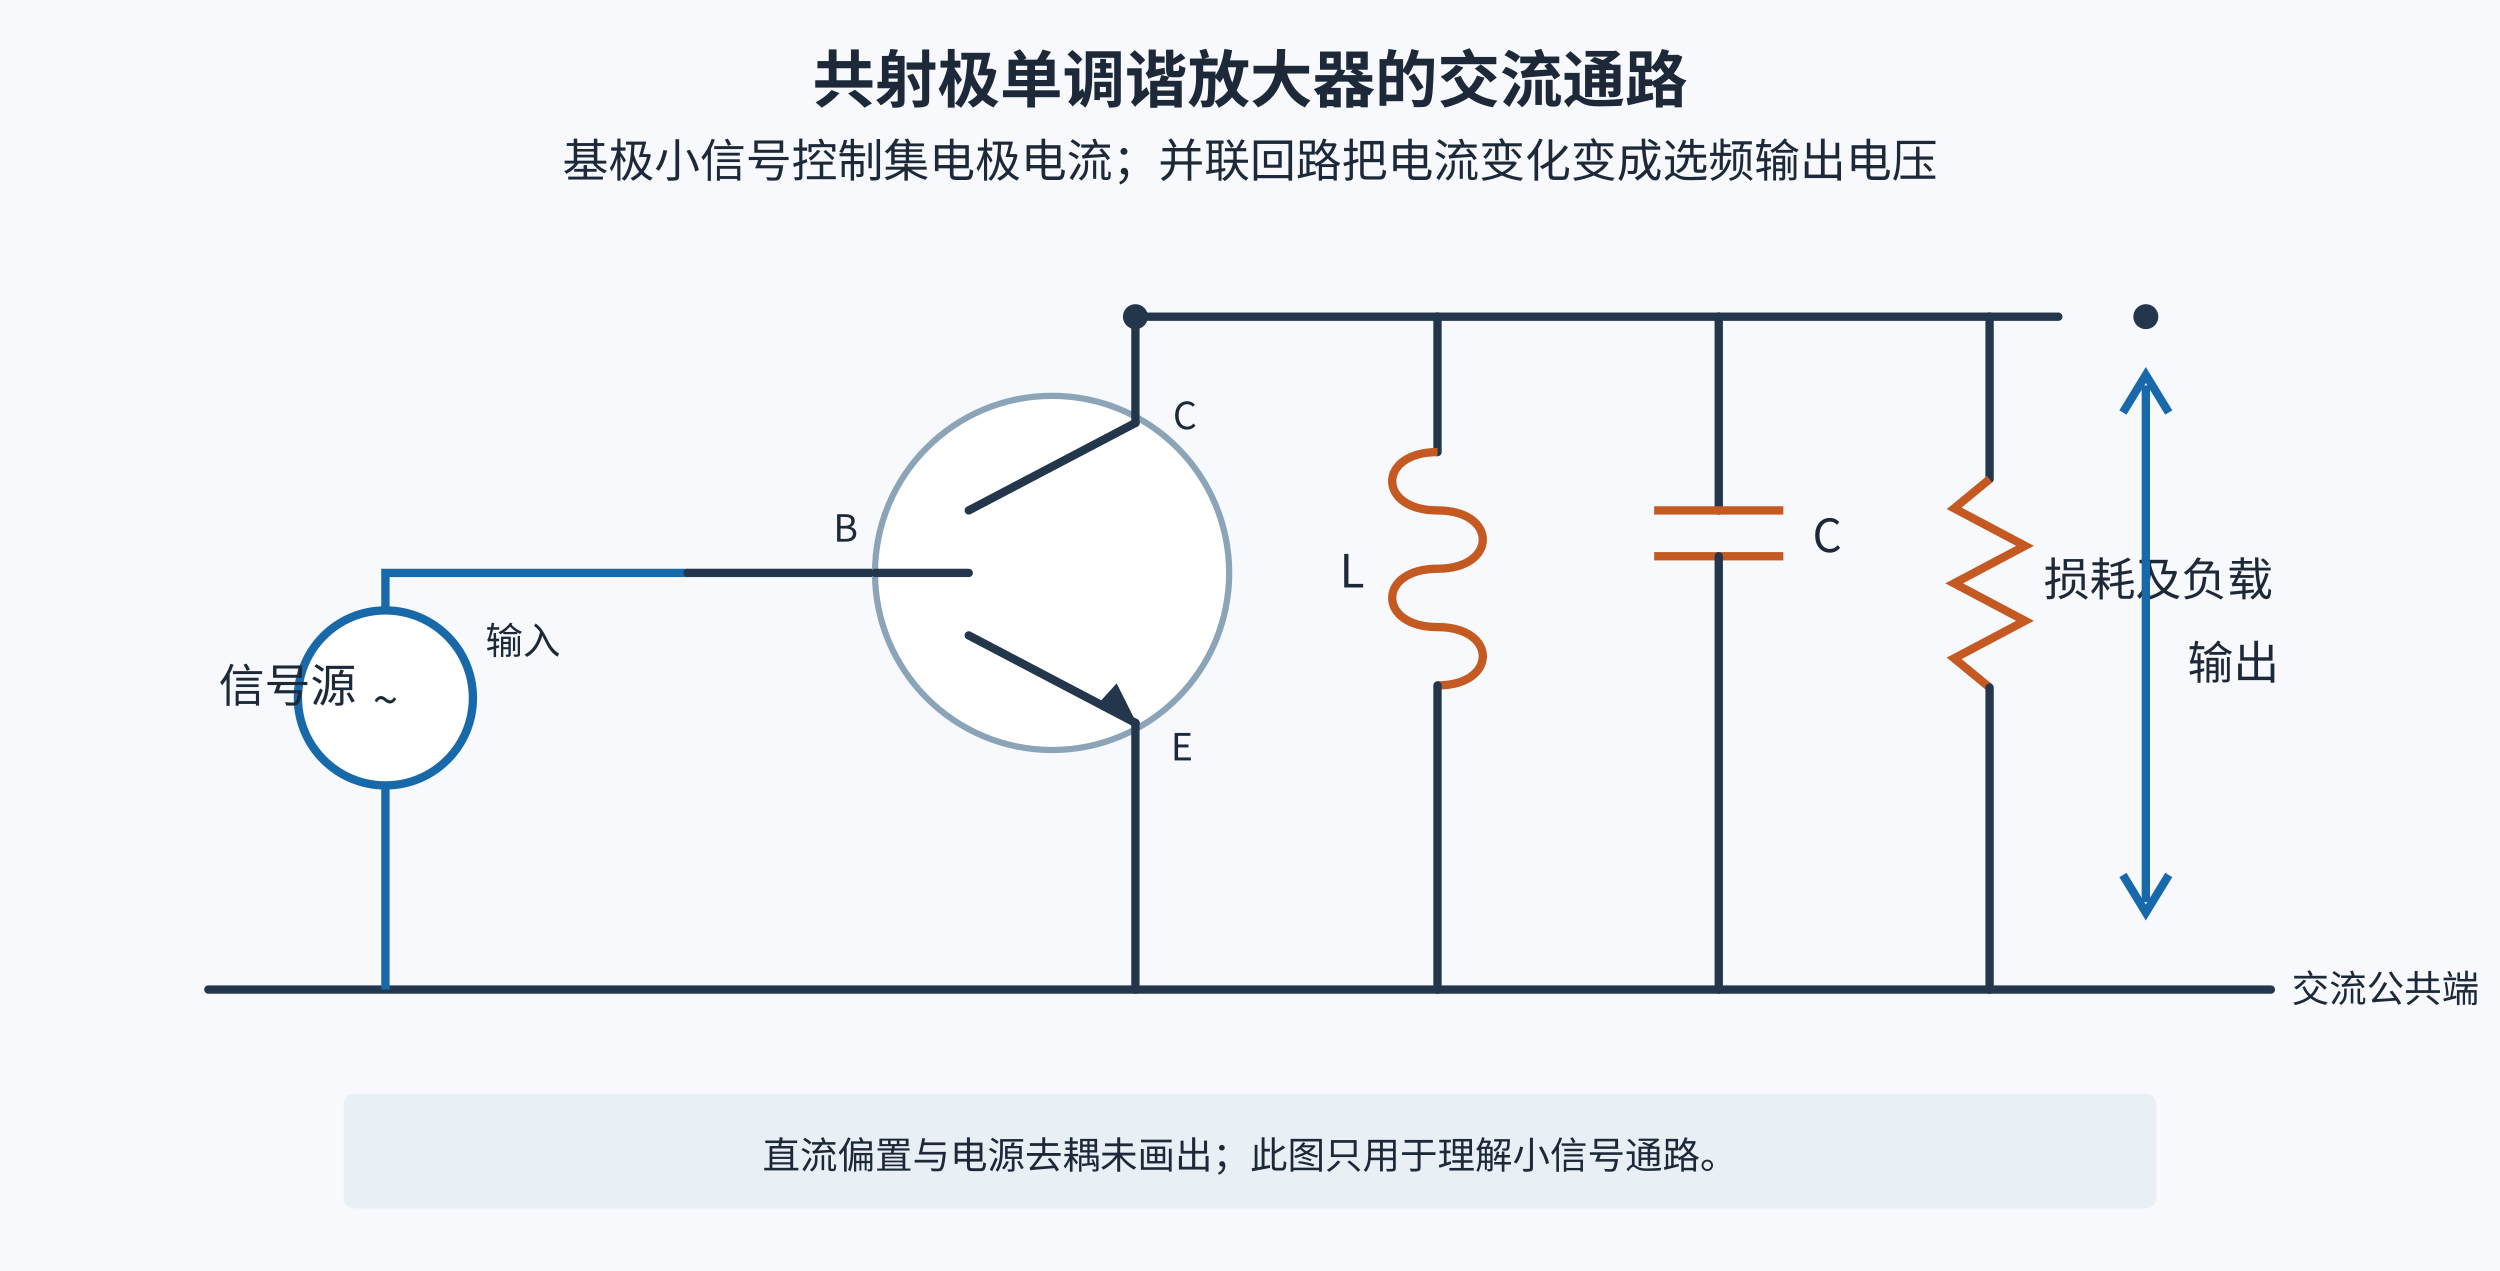
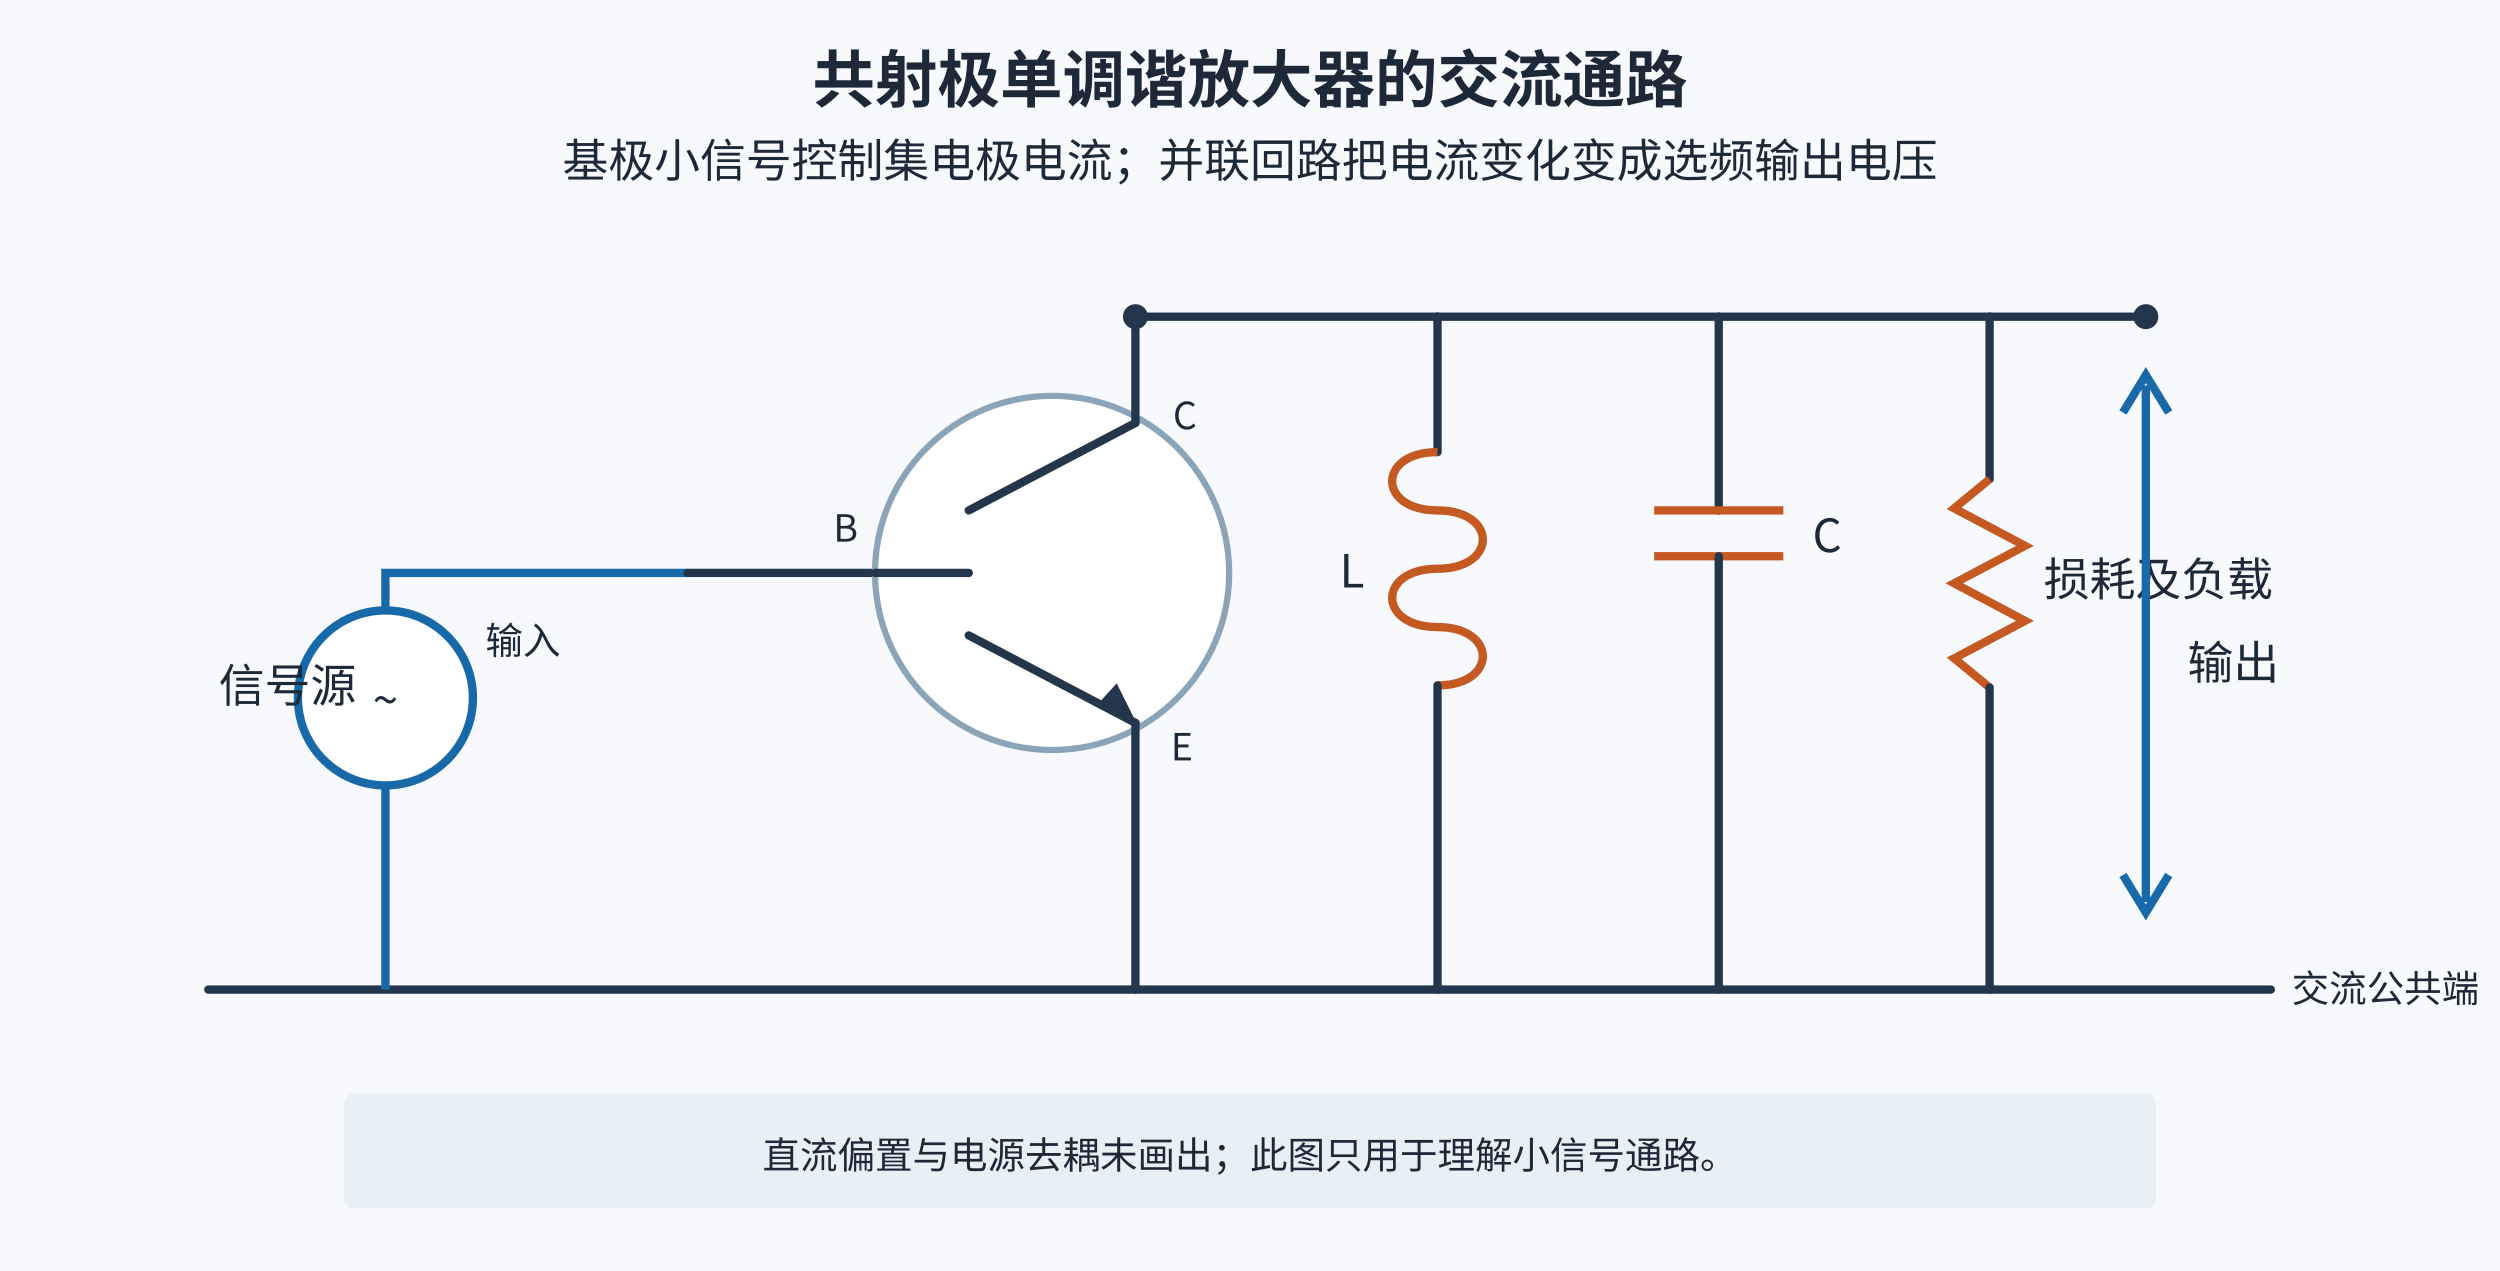
<svg xmlns="http://www.w3.org/2000/svg" width="1200" height="610" viewBox="0 0 1200 610">
  <rect width="1200" height="610" fill="#f7f9fc" />
  <style>.t{font-family:"Microsoft YaHei","Noto Sans CJK SC",sans-serif;fill:#1d2939}.h{font-size:30px;font-weight:700}.s{font-size:22px}.n{font-size:18px}.w{stroke:#24364b;stroke-width:4;fill:none;stroke-linecap:round;stroke-linejoin:round}.b{stroke:#1769aa;stroke-width:4;fill:none}.o{stroke:#c45a22;stroke-width:4;fill:none}.g{stroke:#8798a8;stroke-width:3;fill:none}</style>
  <text x="600" y="49" text-anchor="middle" class="t h">共射极单调谐放大器的交流通路</text>
  <text x="600" y="85" text-anchor="middle" class="t s">基极小信号控制集电极电流；并联回路把电流变化变成选频输出电压</text>
  <line x1="100" y1="475" x2="1090" y2="475" class="w" />
  <text x="1100" y="481" class="t n">交流公共端</text>
  <circle cx="185" cy="335" r="42" fill="#fff" stroke="#1769aa" stroke-width="4" />
  <path d="M185 293 V275 H330 M185 377 V475" class="b" />
  <text x="185" y="344" text-anchor="middle" class="t s">~</text>
  <text x="105" y="337" class="t s">信号源</text>
  <text x="233" y="314" class="t n">输入</text>
  <line x1="330" y1="275" x2="465" y2="275" class="w" />
  <line x1="465" y1="235" x2="465" y2="315" class="w" />
  <circle cx="505" cy="275" r="85" fill="#fff" stroke="#8ca4b8" stroke-width="3" />
  <line x1="465" y1="275" x2="420" y2="275" class="w" />
  <line x1="465" y1="245" x2="545" y2="203" class="w" />
  <line x1="465" y1="305" x2="545" y2="347" class="w" />
  <path d="M526 339 L546 348 L536 328" fill="#24364b" />
  <line x1="545" y1="203" x2="545" y2="152" class="w" />
  <line x1="545" y1="347" x2="545" y2="475" class="w" />
  <text x="400" y="260" class="t n">B</text>
  <text x="563" y="206" class="t n">C</text>
  <text x="562" y="365" class="t n">E</text>
  <circle cx="545" cy="152" r="6" fill="#24364b" />
-   <line x1="545" y1="152" x2="988" y2="152" class="w" />
+   <line x1="545" y1="152" x2="1030" y2="152" class="w" />
  <line x1="690" y1="152" x2="690" y2="217" class="w" />
  <path d="M690 217 c-29 0 -29 28 0 28 c29 0 29 28 0 28 c-29 0 -29 28 0 28 c29 0 29 28 0 28" class="o" />
  <line x1="690" y1="329" x2="690" y2="475" class="w" />
  <text x="643" y="282" class="t s">L</text>
  <line x1="825" y1="152" x2="825" y2="245" class="w" />
  <line x1="794" y1="245" x2="856" y2="245" class="o" />
  <line x1="794" y1="267" x2="856" y2="267" class="o" />
  <line x1="825" y1="267" x2="825" y2="475" class="w" />
  <text x="870" y="265" class="t s">C</text>
  <line x1="955" y1="152" x2="955" y2="230" class="w" />
  <path d="M955 230 l-17 14 l34 18 l-34 18 l34 18 l-34 18 l17 14" class="o" />
  <line x1="955" y1="330" x2="955" y2="475" class="w" />
  <text x="981" y="286" class="t s">损耗及负载</text>
  <circle cx="1030" cy="152" r="6" fill="#24364b" />
  <path d="M1030 185 V433" class="b" />
  <path d="M1019 198 L1030 180 L1041 198 M1019 420 L1030 438 L1041 420" class="b" />
  <text x="1050" y="326" class="t s">输出</text>
  <rect x="165" y="525" width="870" height="55" rx="5" fill="#e8eff5" />
  <text x="600" y="561" text-anchor="middle" class="t n">直流偏置与电源去耦未画出；此图只用于理解小信号通路。</text>
</svg>
